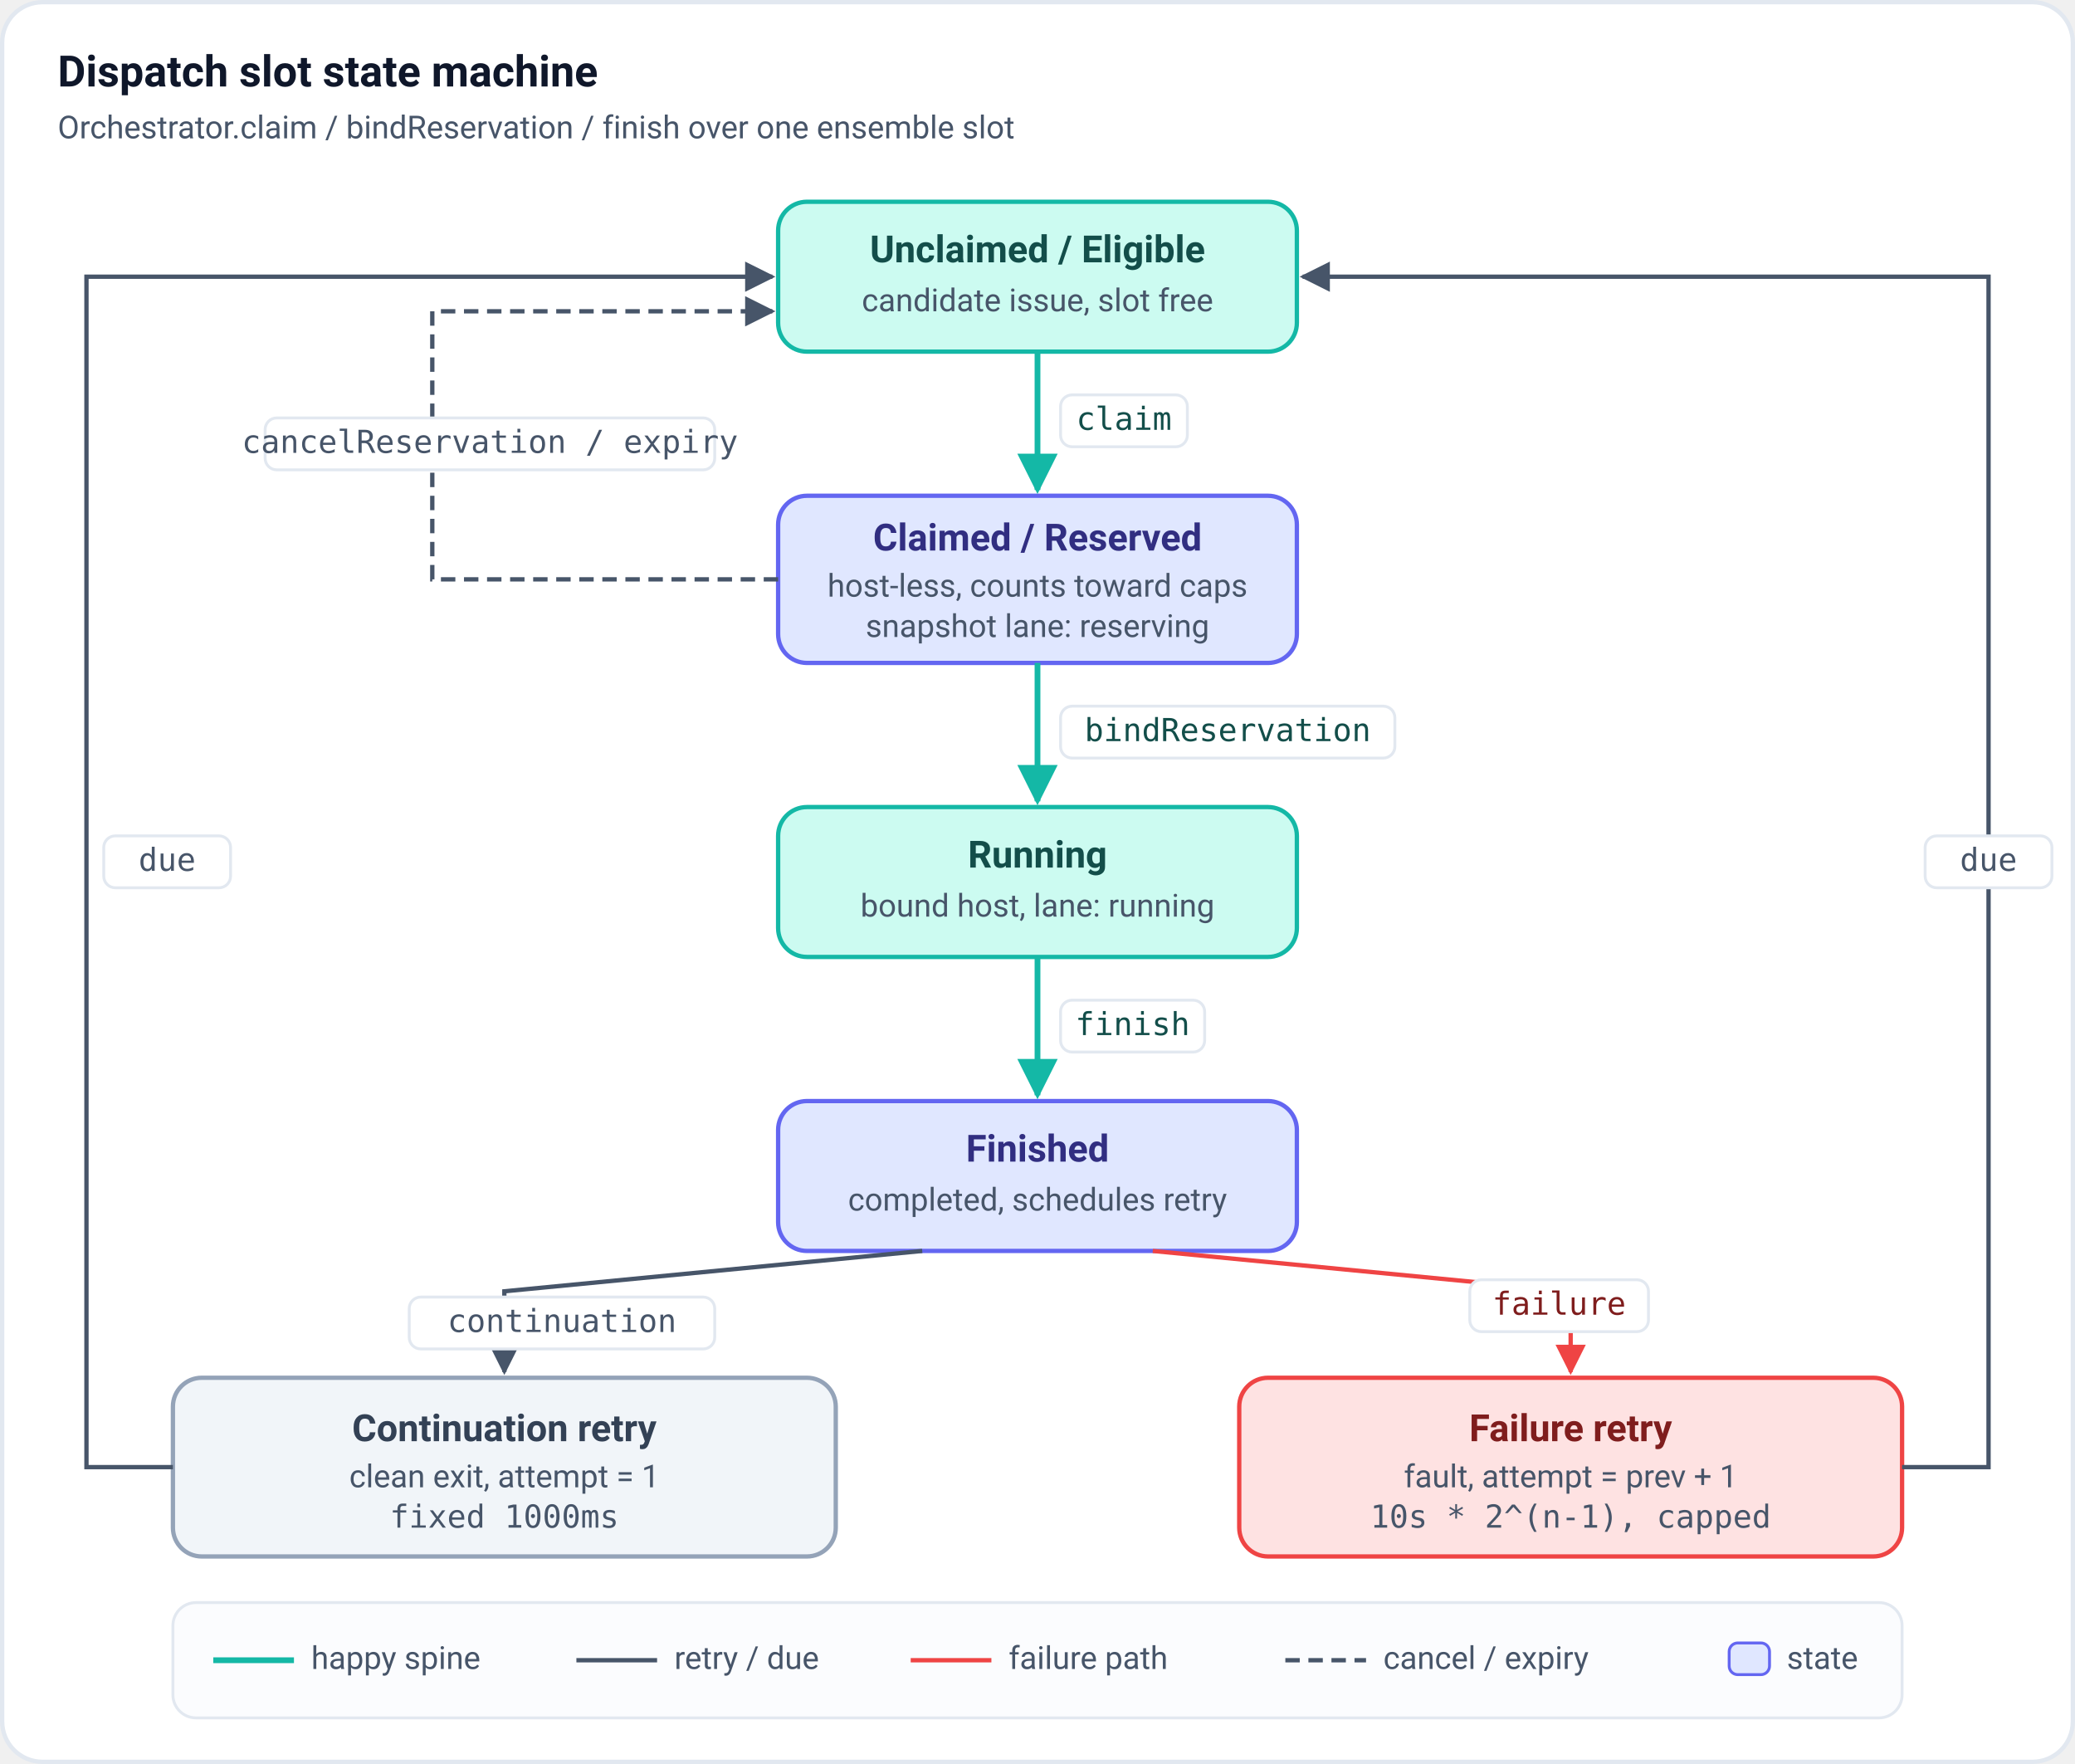
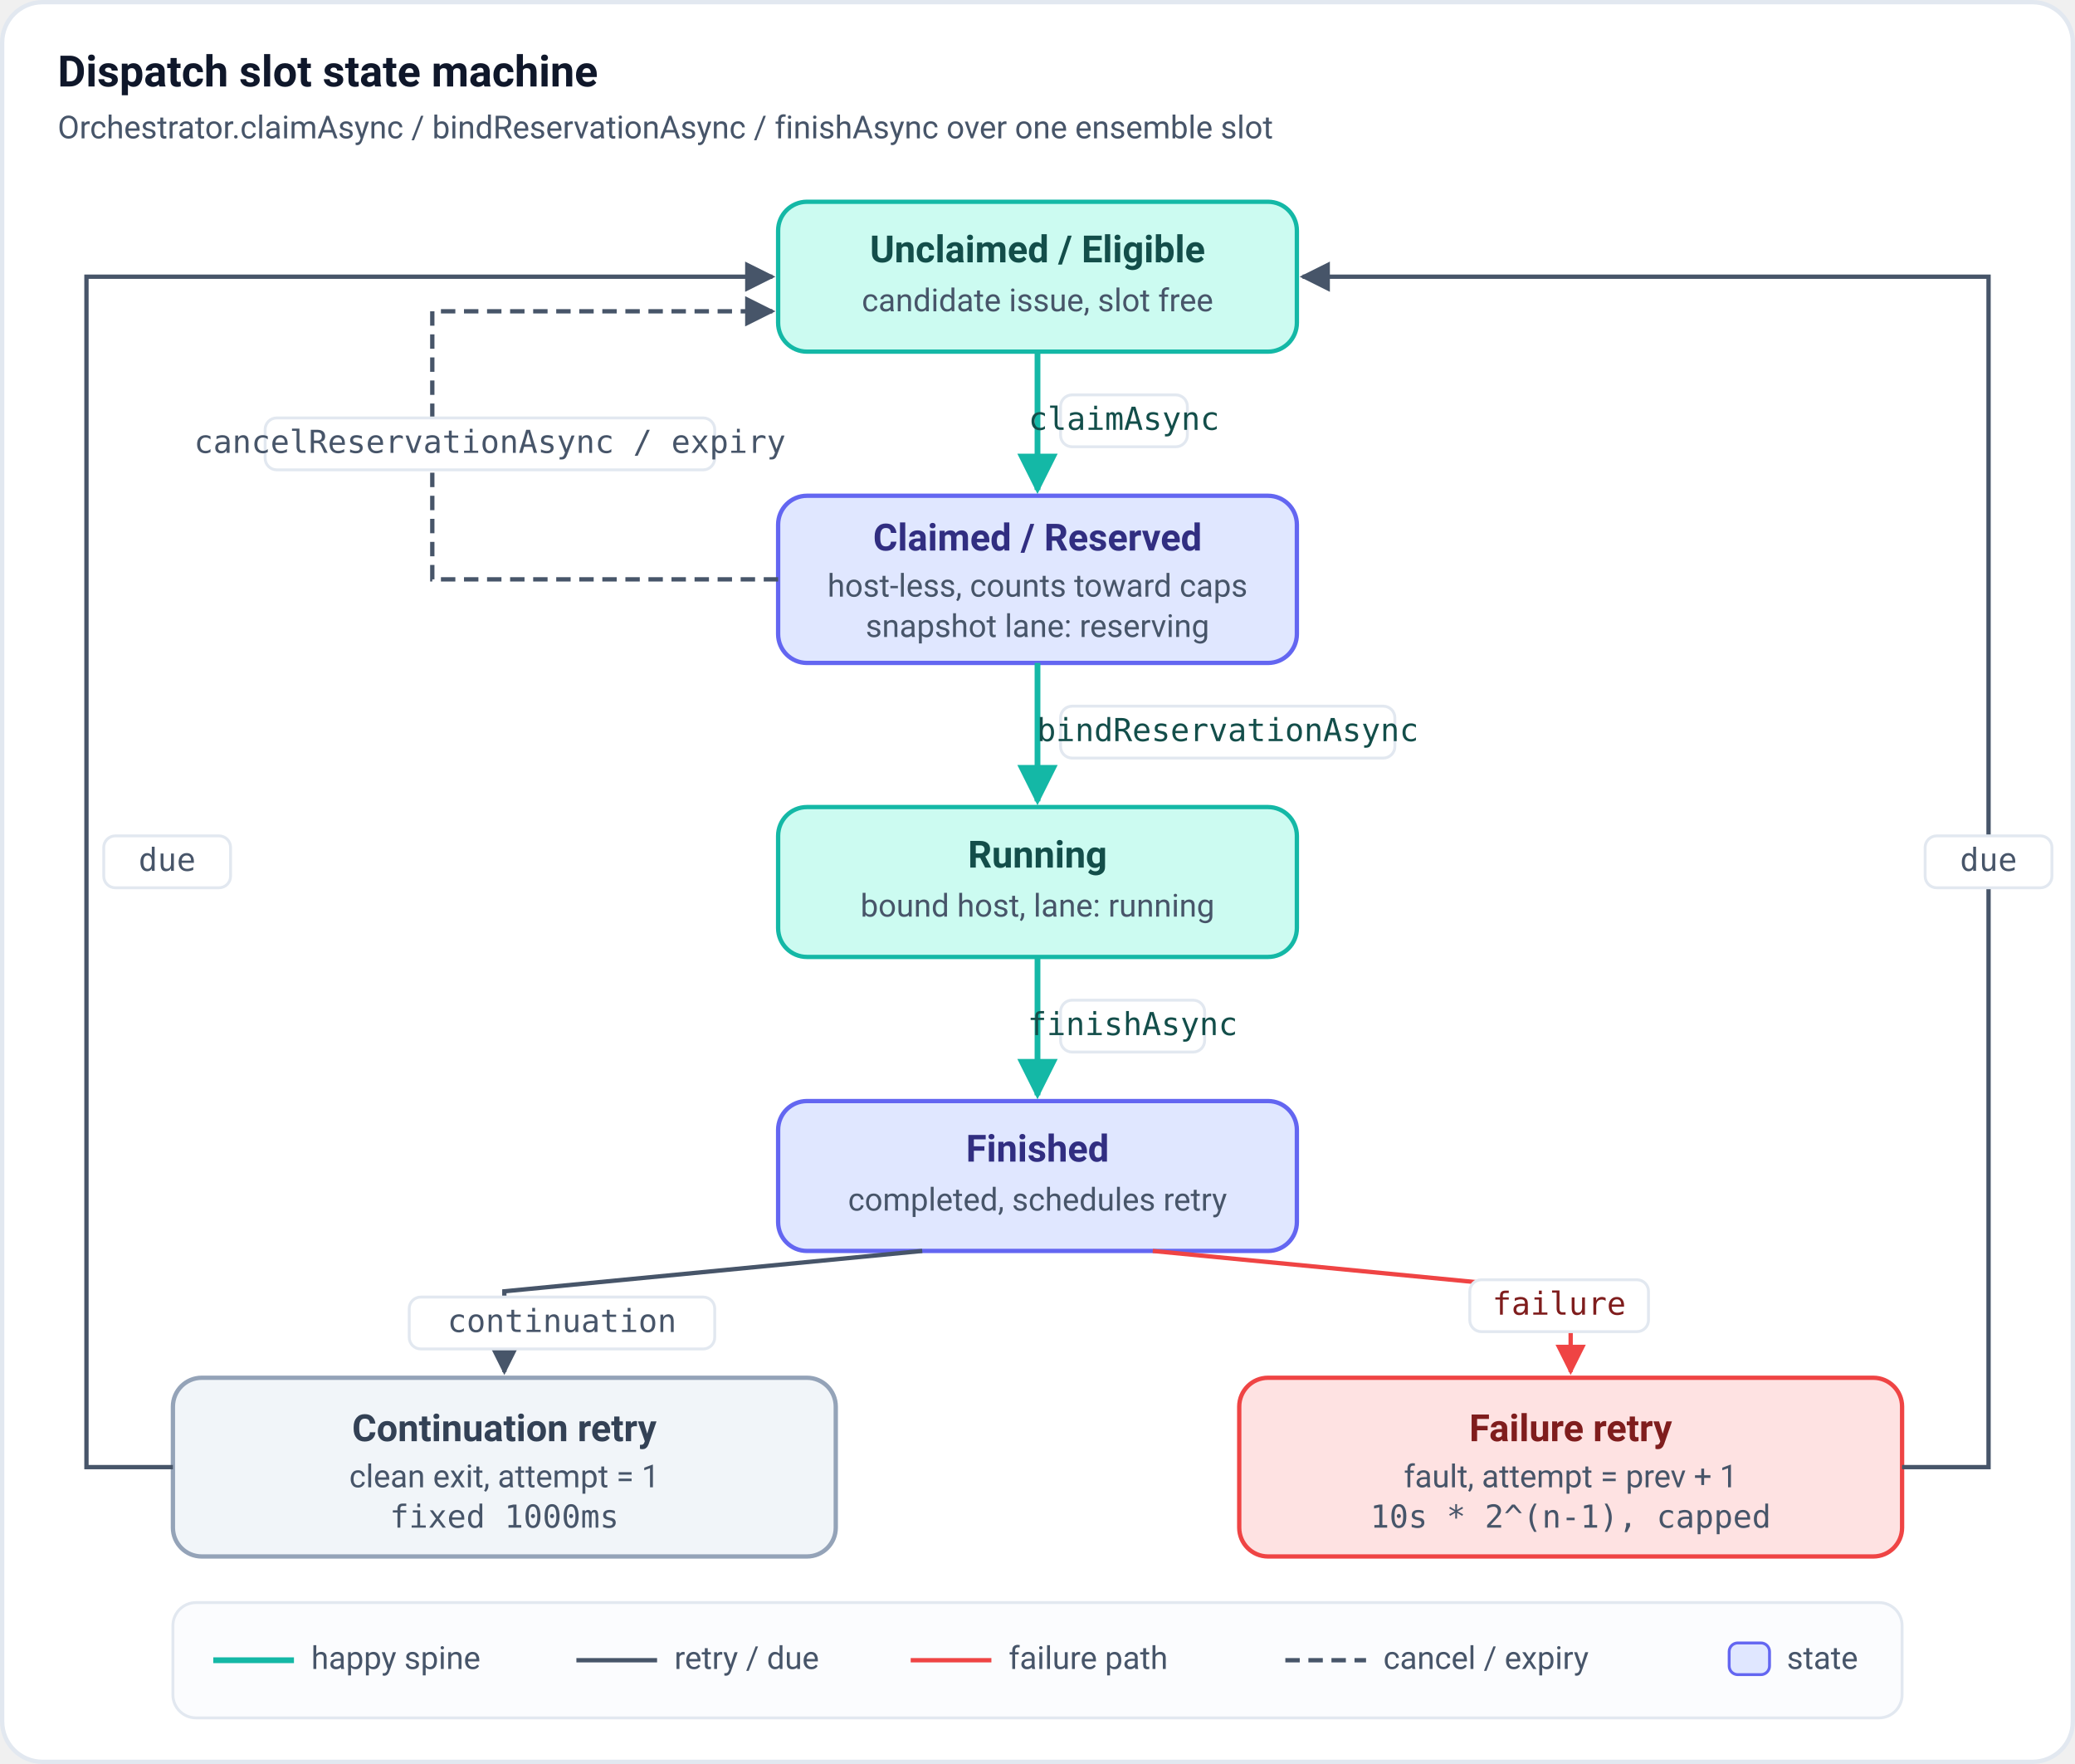
<svg xmlns="http://www.w3.org/2000/svg" role="img" aria-labelledby="t-slot-state-machine d-slot-state-machine" viewBox="0 0 720 612" width="100%" style="max-width:720px;height:auto" font-family="ui-sans-serif, -apple-system, 'Segoe UI', Roboto, Helvetica, Arial, sans-serif">
  <rect x="0.75" y="0.75" width="718.50" height="610.50" rx="14" fill="#FFFFFF" stroke="#E2E8F0" stroke-width="1.5" />
  <defs>
    <marker id="arrow-slot-state-machine" viewBox="0 0 10 10" refX="9" refY="5" markerWidth="7" markerHeight="7" orient="auto-start-reverse">
      <path d="M0,0 L10,5 L0,10 z" fill="#475569" />
    </marker>
    <marker id="arrow-accent-slot-state-machine" viewBox="0 0 10 10" refX="9" refY="5" markerWidth="7" markerHeight="7" orient="auto-start-reverse">
      <path d="M0,0 L10,5 L0,10 z" fill="#14B8A6" />
    </marker>
    <marker id="arrow-danger-slot-state-machine" viewBox="0 0 10 10" refX="9" refY="5" markerWidth="7" markerHeight="7" orient="auto-start-reverse">
      <path d="M0,0 L10,5 L0,10 z" fill="#EF4444" />
    </marker>
  </defs>
  <text x="20" y="30" font-size="15" font-weight="600" fill="#0F172A">Dispatch slot state machine</text>
-   <text x="20" y="48" font-size="11" fill="#475569">Orchestrator.claim / bindReservation / finish over one ensemble slot</text>
+   <text x="20" y="48" font-size="11" fill="#475569">Orchestrator.claimAsync / bindReservationAsync / finishAsync over one ensemble slot</text>
  <g>
    <rect x="270" y="70" width="180" height="52" rx="10" fill="#CCFBF1" stroke="#14B8A6" stroke-width="1.5" />
    <text x="360" y="91" text-anchor="middle" font-size="13" font-weight="600" fill="#134E4A">Unclaimed / Eligible</text>
    <text x="360" y="108" text-anchor="middle" font-size="11" fill="#475569">candidate issue, slot free</text>
  </g>
  <g>
    <rect x="270" y="172" width="180" height="58" rx="10" fill="#E0E7FF" stroke="#6366F1" stroke-width="1.5" />
    <text x="360" y="191" text-anchor="middle" font-size="13" font-weight="600" fill="#312E81">Claimed / Reserved</text>
    <text x="360" y="207" text-anchor="middle" font-size="11" fill="#475569">host-less, counts toward caps</text>
    <text x="360" y="221" text-anchor="middle" font-size="11" fill="#475569">snapshot lane: reserving</text>
  </g>
  <g>
    <rect x="270" y="280" width="180" height="52" rx="10" fill="#CCFBF1" stroke="#14B8A6" stroke-width="1.5" />
    <text x="360" y="301" text-anchor="middle" font-size="13" font-weight="600" fill="#134E4A">Running</text>
    <text x="360" y="318" text-anchor="middle" font-size="11" fill="#475569">bound host, lane: running</text>
  </g>
  <g>
    <rect x="270" y="382" width="180" height="52" rx="10" fill="#E0E7FF" stroke="#6366F1" stroke-width="1.5" />
    <text x="360" y="403" text-anchor="middle" font-size="13" font-weight="600" fill="#312E81">Finished</text>
    <text x="360" y="420" text-anchor="middle" font-size="11" fill="#475569">completed, schedules retry</text>
  </g>
  <g>
    <rect x="60" y="478" width="230" height="62" rx="10" fill="#F1F5F9" stroke="#94A3B8" stroke-width="1.5" />
    <text x="175" y="500" text-anchor="middle" font-size="13" font-weight="600" fill="#334155">Continuation retry</text>
    <text x="175" y="516" text-anchor="middle" font-size="11" fill="#475569">clean exit, attempt = 1</text>
    <text x="175" y="530" text-anchor="middle" font-family="ui-monospace, 'SF Mono', Menlo, Consolas, monospace" font-size="11" fill="#475569">fixed 1000ms</text>
  </g>
  <g>
    <rect x="430" y="478" width="230" height="62" rx="10" fill="#FEE2E2" stroke="#EF4444" stroke-width="1.5" />
    <text x="545" y="500" text-anchor="middle" font-size="13" font-weight="600" fill="#7F1D1D">Failure retry</text>
    <text x="545" y="516" text-anchor="middle" font-size="11" fill="#475569">fault, attempt = prev + 1</text>
    <text x="545" y="530" text-anchor="middle" font-family="ui-monospace, 'SF Mono', Menlo, Consolas, monospace" font-size="11" fill="#475569">10s * 2^(n-1), capped</text>
  </g>
  <line x1="360" y1="122" x2="360" y2="170" stroke="#14B8A6" stroke-width="2" fill="none" marker-end="url(#arrow-accent-slot-state-machine)" />
  <g>
    <rect x="368" y="137" width="44" height="18" rx="4" fill="#FFFFFF" stroke="#E2E8F0" />
-     <text x="390" y="146" text-anchor="middle" dominant-baseline="middle" font-family="ui-monospace, 'SF Mono', Menlo, Consolas, monospace" font-size="11" fill="#134E4A">claim</text>
+     <text x="390" y="146" text-anchor="middle" dominant-baseline="middle" font-family="ui-monospace, 'SF Mono', Menlo, Consolas, monospace" font-size="11" fill="#134E4A">claimAsync</text>
  </g>
  <line x1="360" y1="230" x2="360" y2="278" stroke="#14B8A6" stroke-width="2" fill="none" marker-end="url(#arrow-accent-slot-state-machine)" />
  <g>
    <rect x="368" y="245" width="116" height="18" rx="4" fill="#FFFFFF" stroke="#E2E8F0" />
-     <text x="426" y="254" text-anchor="middle" dominant-baseline="middle" font-family="ui-monospace, 'SF Mono', Menlo, Consolas, monospace" font-size="11" fill="#134E4A">bindReservation</text>
+     <text x="426" y="254" text-anchor="middle" dominant-baseline="middle" font-family="ui-monospace, 'SF Mono', Menlo, Consolas, monospace" font-size="11" fill="#134E4A">bindReservationAsync</text>
  </g>
  <line x1="360" y1="332" x2="360" y2="380" stroke="#14B8A6" stroke-width="2" fill="none" marker-end="url(#arrow-accent-slot-state-machine)" />
  <g>
    <rect x="368" y="347" width="50" height="18" rx="4" fill="#FFFFFF" stroke="#E2E8F0" />
-     <text x="393" y="356" text-anchor="middle" dominant-baseline="middle" font-family="ui-monospace, 'SF Mono', Menlo, Consolas, monospace" font-size="11" fill="#134E4A">finish</text>
+     <text x="393" y="356" text-anchor="middle" dominant-baseline="middle" font-family="ui-monospace, 'SF Mono', Menlo, Consolas, monospace" font-size="11" fill="#134E4A">finishAsync</text>
  </g>
  <path d="M320,434 L175,448 L175,476" stroke="#475569" stroke-width="1.5" fill="none" marker-end="url(#arrow-slot-state-machine)" />
  <g>
    <rect x="142" y="450" width="106" height="18" rx="4" fill="#FFFFFF" stroke="#E2E8F0" />
    <text x="195" y="459" text-anchor="middle" dominant-baseline="middle" font-family="ui-monospace, 'SF Mono', Menlo, Consolas, monospace" font-size="11" fill="#475569">continuation</text>
  </g>
  <path d="M400,434 L545,448 L545,476" stroke="#EF4444" stroke-width="1.5" fill="none" marker-end="url(#arrow-danger-slot-state-machine)" />
  <g>
    <rect x="510" y="444" width="62" height="18" rx="4" fill="#FFFFFF" stroke="#E2E8F0" />
    <text x="541" y="453" text-anchor="middle" dominant-baseline="middle" font-family="ui-monospace, 'SF Mono', Menlo, Consolas, monospace" font-size="11" fill="#7F1D1D">failure</text>
  </g>
  <path d="M60,509 L30,509 L30,96 L268,96" stroke="#475569" stroke-width="1.5" fill="none" marker-end="url(#arrow-slot-state-machine)" />
  <g>
    <rect x="36" y="290" width="44" height="18" rx="4" fill="#FFFFFF" stroke="#E2E8F0" />
    <text x="58" y="299" text-anchor="middle" dominant-baseline="middle" font-family="ui-monospace, 'SF Mono', Menlo, Consolas, monospace" font-size="11" fill="#475569">due</text>
  </g>
  <path d="M660,509 L690,509 L690,96 L452,96" stroke="#475569" stroke-width="1.5" fill="none" marker-end="url(#arrow-slot-state-machine)" />
  <g>
    <rect x="668" y="290" width="44" height="18" rx="4" fill="#FFFFFF" stroke="#E2E8F0" />
    <text x="690" y="299" text-anchor="middle" dominant-baseline="middle" font-family="ui-monospace, 'SF Mono', Menlo, Consolas, monospace" font-size="11" fill="#475569">due</text>
  </g>
  <path d="M270,201 L150,201 L150,108 L268,108" stroke="#475569" stroke-width="1.5" fill="none" stroke-dasharray="5 3" marker-end="url(#arrow-slot-state-machine)" />
  <g>
    <rect x="92" y="145" width="156" height="18" rx="4" fill="#FFFFFF" stroke="#E2E8F0" />
-     <text x="170" y="154" text-anchor="middle" dominant-baseline="middle" font-family="ui-monospace, 'SF Mono', Menlo, Consolas, monospace" font-size="11" fill="#475569">cancelReservation / expiry</text>
+     <text x="170" y="154" text-anchor="middle" dominant-baseline="middle" font-family="ui-monospace, 'SF Mono', Menlo, Consolas, monospace" font-size="11" fill="#475569">cancelReservationAsync / expiry</text>
  </g>
  <g>
    <rect x="60" y="556" width="600" height="40" rx="8" fill="#FBFCFE" stroke="#E2E8F0" stroke-width="1" />
    <line x1="74" y1="576" x2="102" y2="576" stroke="#14B8A6" stroke-width="2" />
    <text x="108" y="576" dominant-baseline="middle" font-size="11" fill="#475569">happy spine</text>
    <line x1="200" y1="576" x2="228" y2="576" stroke="#475569" stroke-width="1.5" />
    <text x="234" y="576" dominant-baseline="middle" font-size="11" fill="#475569">retry / due</text>
    <line x1="316" y1="576" x2="344" y2="576" stroke="#EF4444" stroke-width="1.5" />
    <text x="350" y="576" dominant-baseline="middle" font-size="11" fill="#475569">failure path</text>
    <line x1="446" y1="576" x2="474" y2="576" stroke="#475569" stroke-width="1.5" stroke-dasharray="5 3" />
    <text x="480" y="576" dominant-baseline="middle" font-size="11" fill="#475569">cancel / expiry</text>
    <rect x="600" y="570" width="14" height="11" rx="3" fill="#E0E7FF" stroke="#6366F1" />
    <text x="620" y="576" dominant-baseline="middle" font-size="11" fill="#475569">state</text>
  </g>
</svg>
